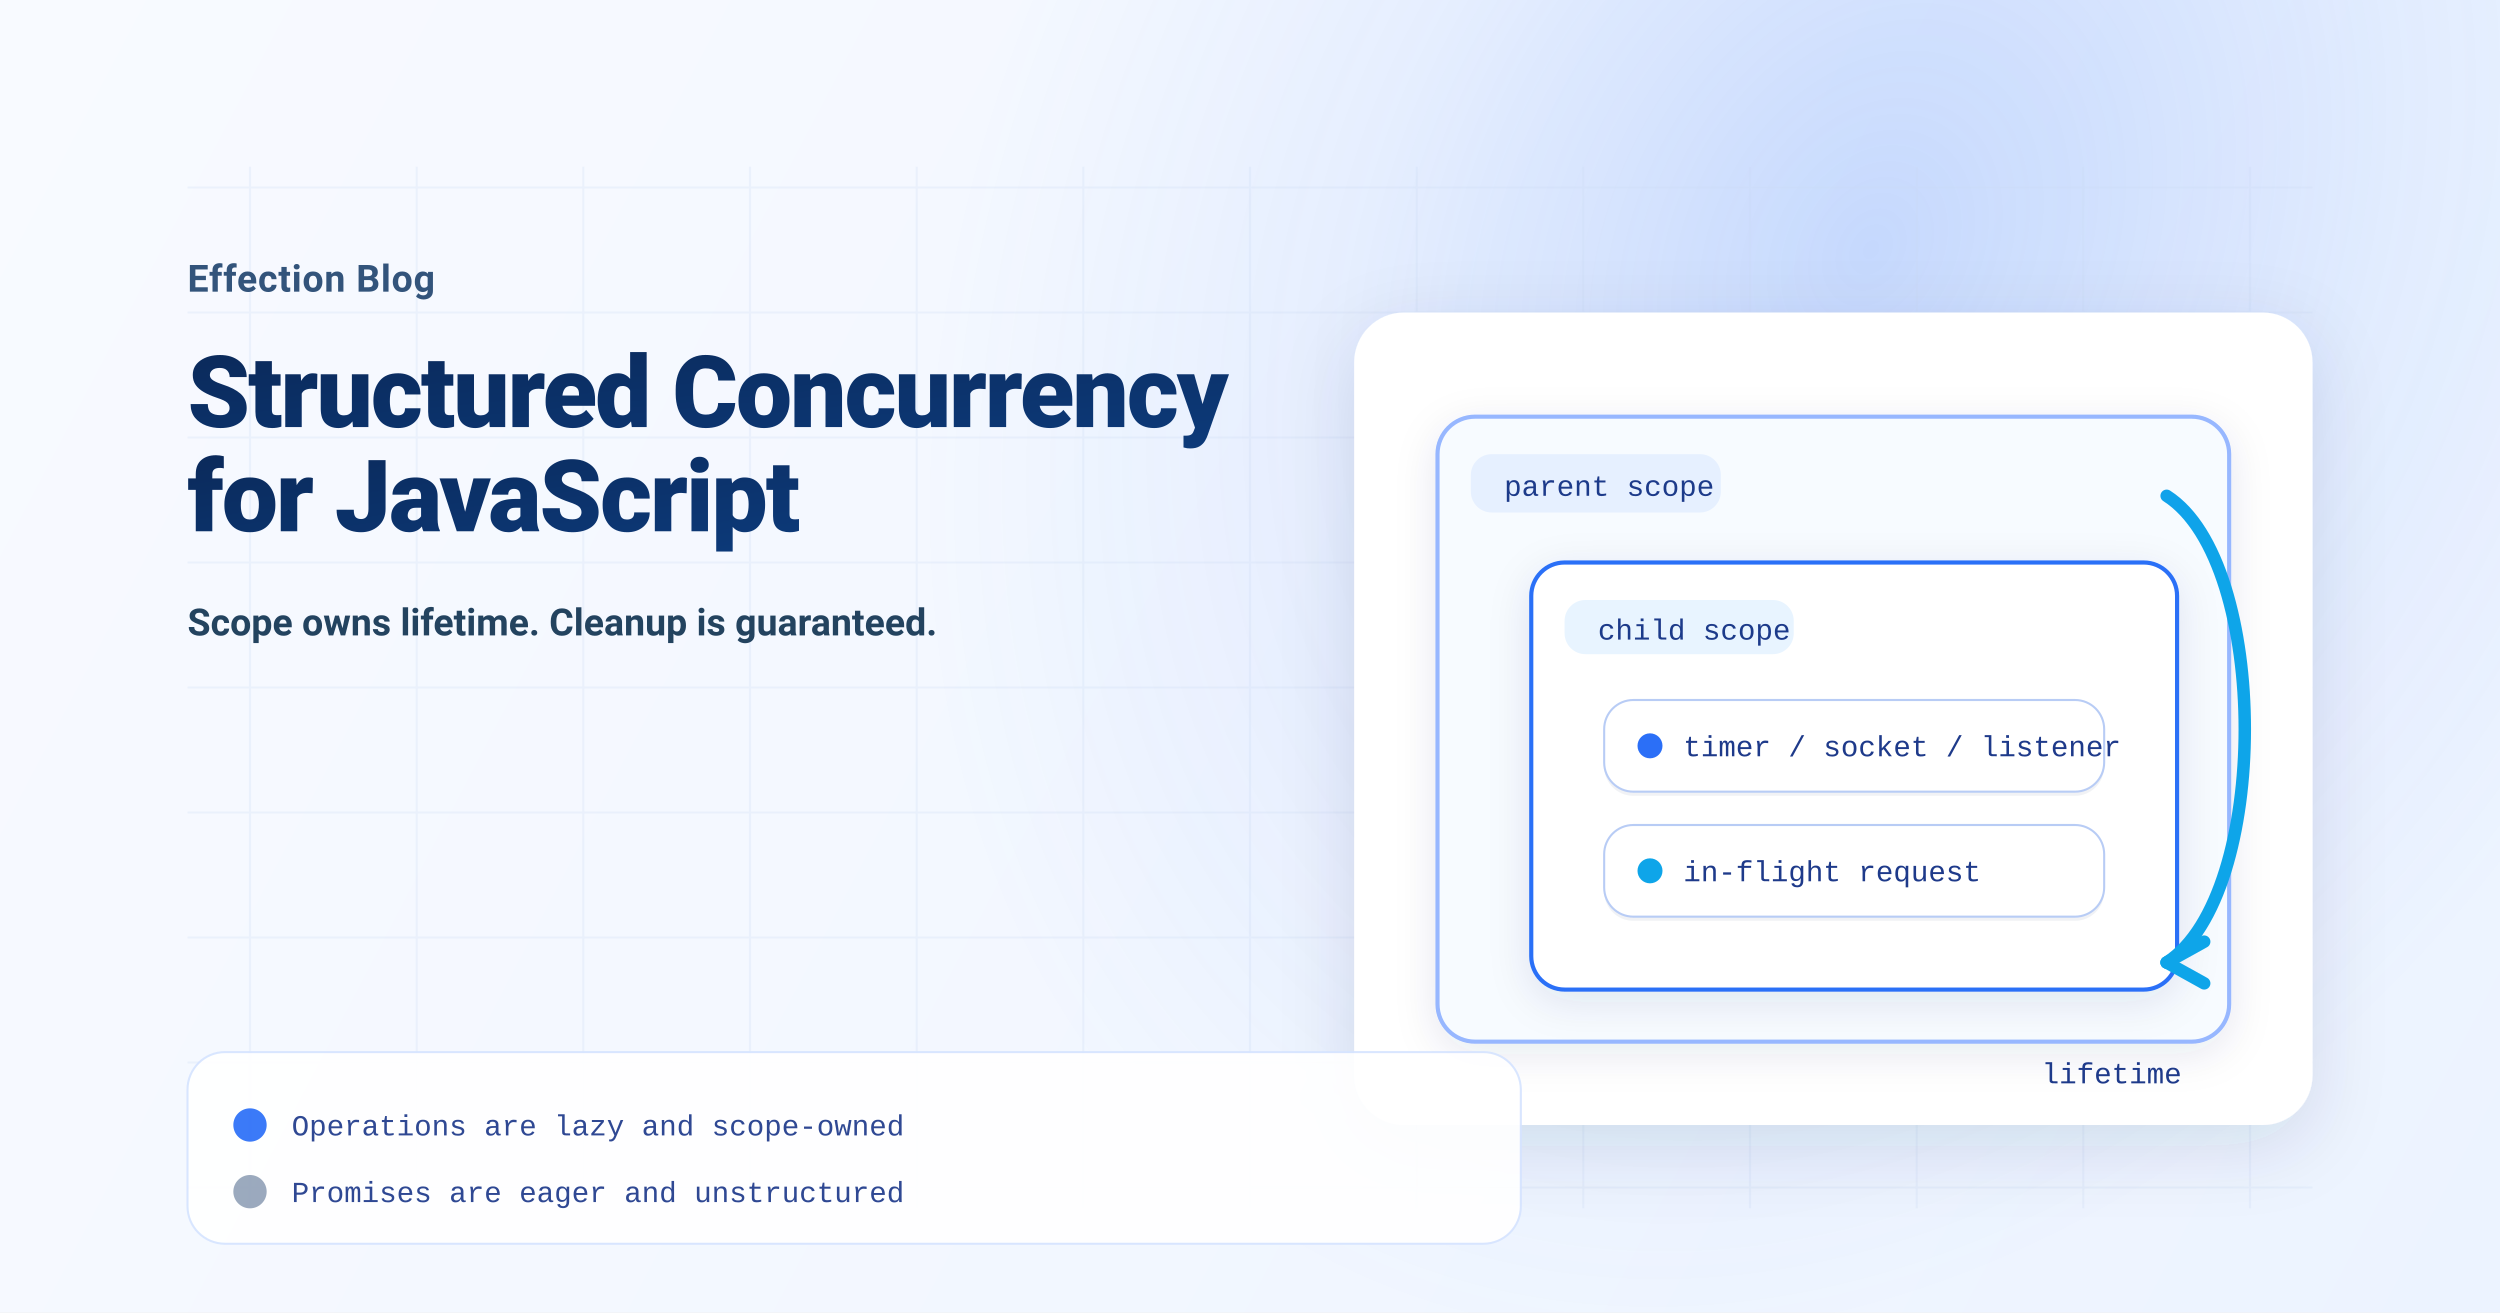
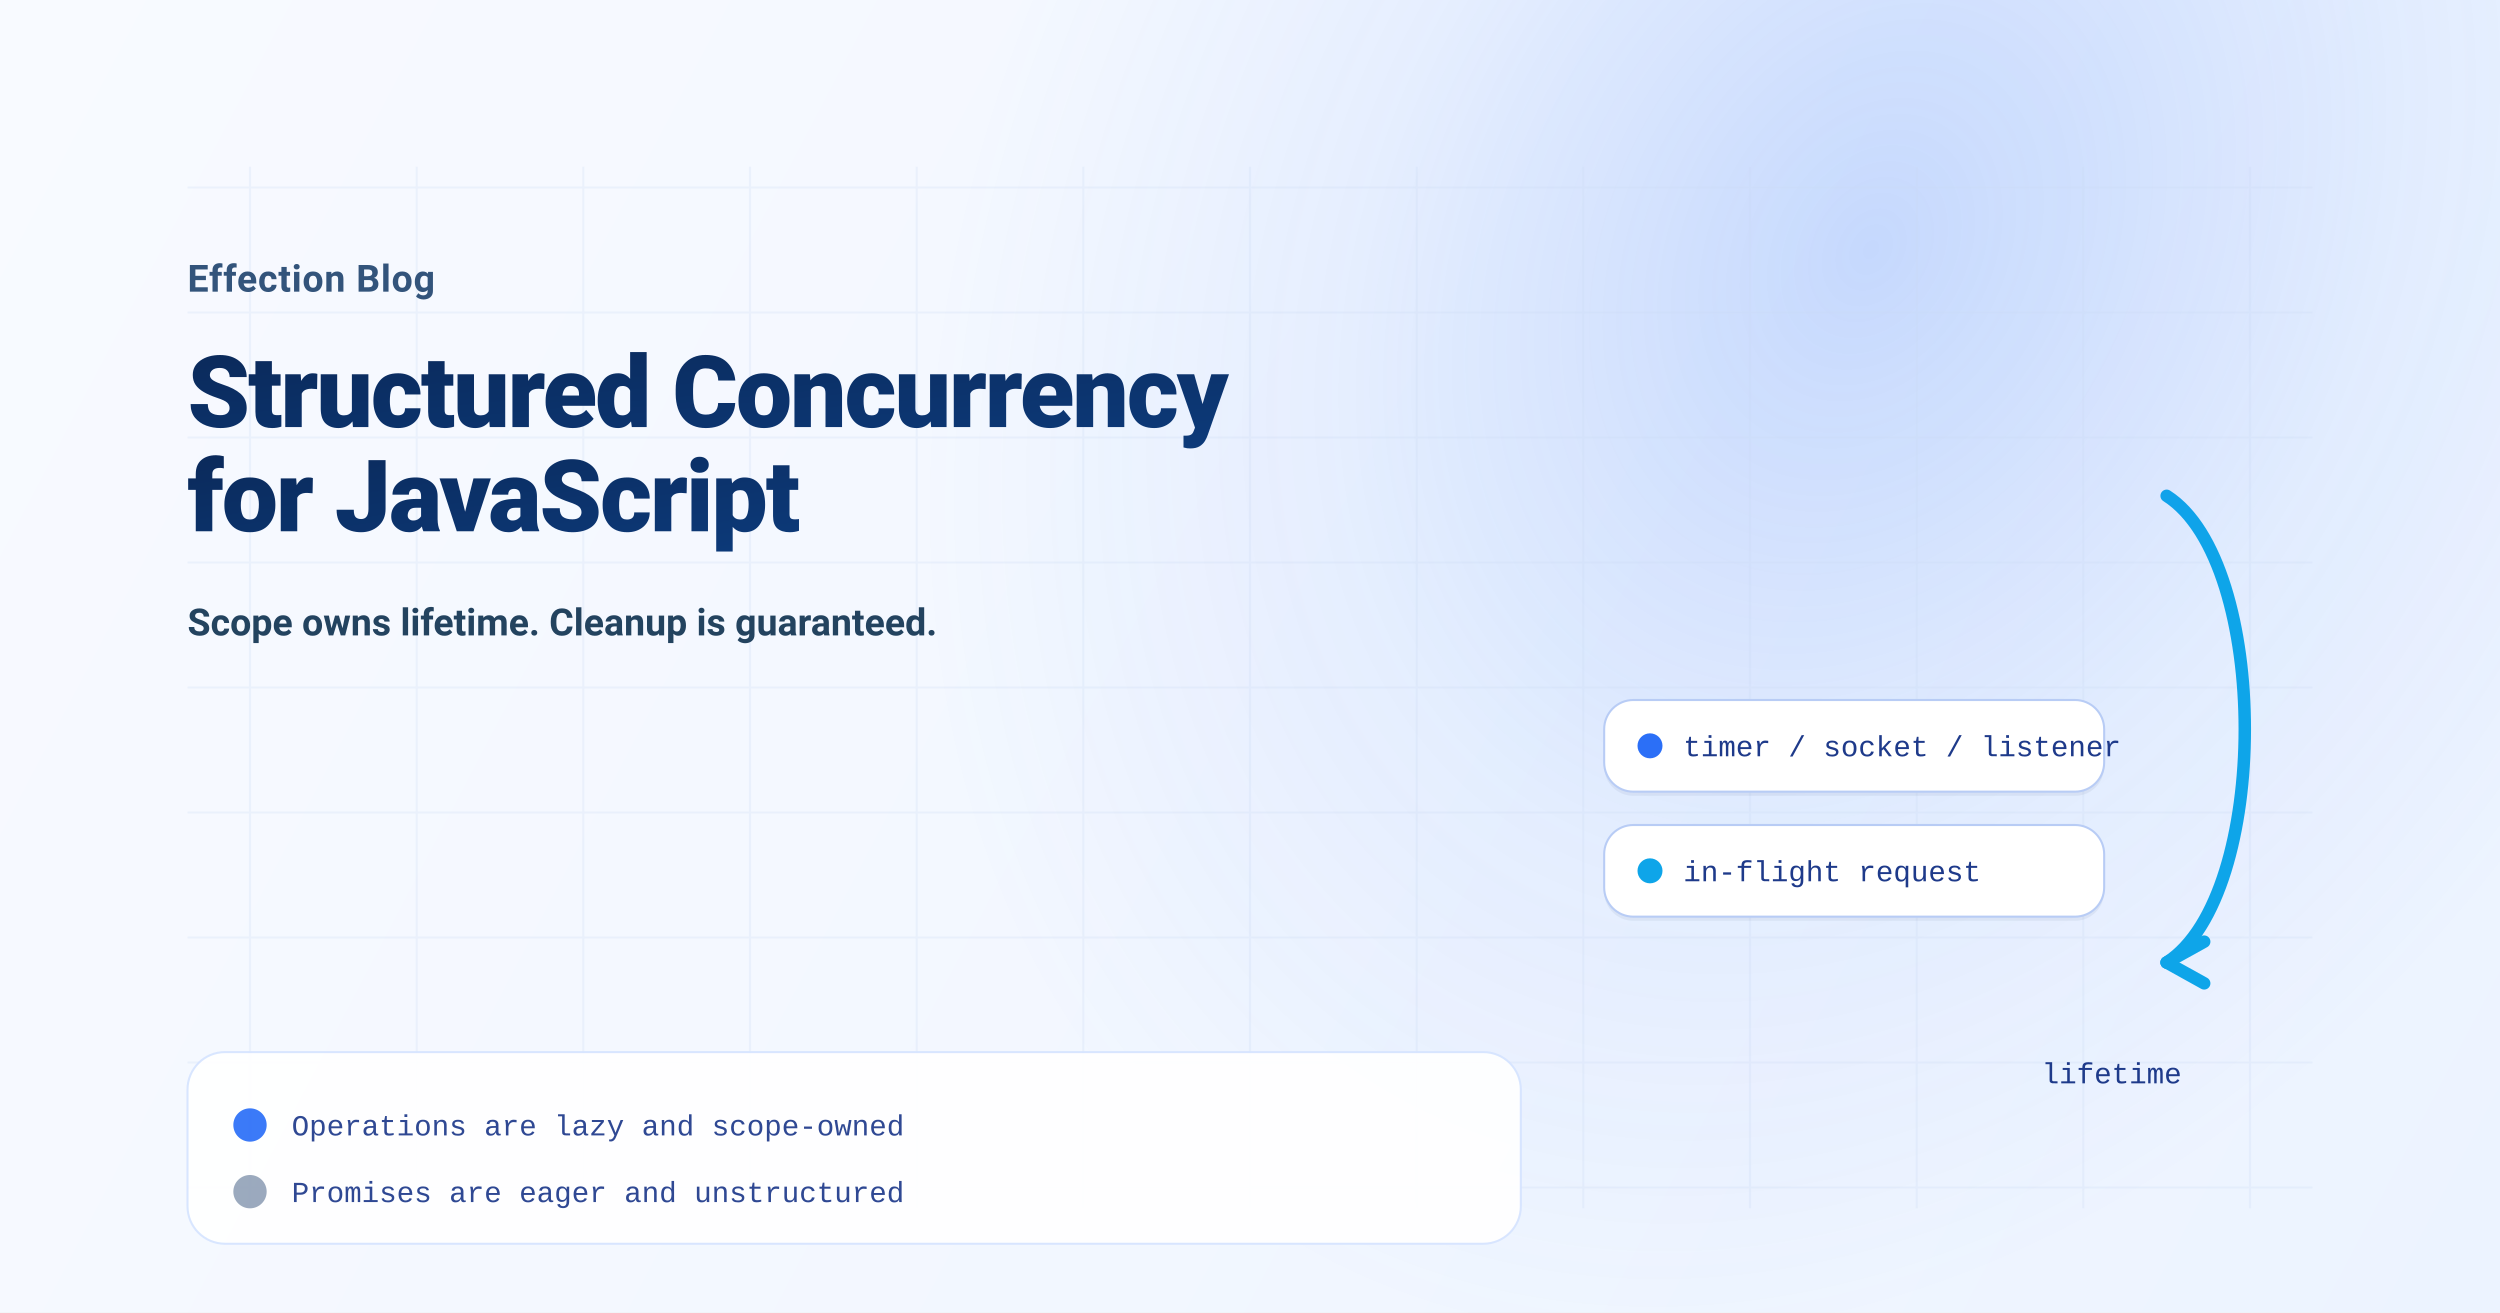
- <svg xmlns="http://www.w3.org/2000/svg" width="1200" height="630" viewBox="0 0 1200 630" fill="none" role="img" aria-label="Structured Concurrency for JavaScript - scope owns lifetime">
-   <defs>
-     <linearGradient id="bg" x1="0" y1="0" x2="1200" y2="630" gradientUnits="userSpaceOnUse">
-       <stop offset="0" stop-color="#F8FAFF" />
-       <stop offset="0.55" stop-color="#F2F7FF" />
-       <stop offset="1" stop-color="#ECF3FF" />
-     </linearGradient>
-     <radialGradient id="glow" cx="0" cy="0" r="1" gradientUnits="userSpaceOnUse" gradientTransform="translate(900 120) rotate(120) scale(560 420)">
-       <stop offset="0" stop-color="#2B6FF7" stop-opacity="0.22" />
-       <stop offset="0.55" stop-color="#2B6FF7" stop-opacity="0.07" />
-       <stop offset="1" stop-color="#2B6FF7" stop-opacity="0" />
-     </radialGradient>
-     <filter id="softShadow" x="-40" y="-40" width="1280" height="710" filterUnits="userSpaceOnUse" color-interpolation-filters="sRGB">
-       <feDropShadow dx="0" dy="10" stdDeviation="18" flood-color="#0B2A5B" flood-opacity="0.12" />
-     </filter>
-     <filter id="tinyShadow" x="-40" y="-40" width="1280" height="710" filterUnits="userSpaceOnUse" color-interpolation-filters="sRGB">
-       <feDropShadow dx="0" dy="5" stdDeviation="10" flood-color="#0B2A5B" flood-opacity="0.10" />
-     </filter>
-     <linearGradient id="ink" x1="0" y1="0" x2="1" y2="1">
-       <stop offset="0" stop-color="#0B2A5B" />
-       <stop offset="1" stop-color="#0C3A7A" />
-     </linearGradient>
-     <linearGradient id="accent" x1="340" y1="190" x2="930" y2="520" gradientUnits="userSpaceOnUse">
-       <stop offset="0" stop-color="#2B6FF7" />
-       <stop offset="1" stop-color="#0EA5E9" />
-     </linearGradient>
-     <style>
-     .title {
-       font-family:
-         ui-sans-serif, system-ui, -apple-system, Segoe UI, Roboto, Helvetica,
-         Arial, "Apple Color Emoji", "Segoe UI Emoji";
-       font-size: 48px;
-       font-weight: 800;
-       letter-spacing: -0.02em;
-       fill: url(#ink);
-     }
-     .subtitle {
-       font-family:
-         ui-sans-serif, system-ui, -apple-system, Segoe UI, Roboto, Helvetica,
-         Arial, "Apple Color Emoji", "Segoe UI Emoji";
-       font-size: 18px;
-       font-weight: 600;
-       letter-spacing: 0.02em;
-       text-transform: uppercase;
-       fill: #33547b;
-     }
-     .caption {
-       font-family:
-         ui-sans-serif, system-ui, -apple-system, Segoe UI, Roboto, Helvetica,
-         Arial, "Apple Color Emoji", "Segoe UI Emoji";
-       font-size: 18px;
-       font-weight: 600;
-       fill: #23435f;
-     }
-     .mono {
-       font-family:
-         ui-monospace, SFMono-Regular, Menlo, Monaco, Consolas,
-         "Liberation Mono", "Courier New", monospace;
-       font-size: 14px;
-       fill: #1e3a8a;
-     }
-     </style>
-   </defs>
-   <rect x="0" y="0" width="1200" height="630" fill="url(#bg)" />
-   <rect x="0" y="0" width="1200" height="630" fill="url(#glow)" />
-   <g opacity="0.25">
-     <path d="M90 90H1110" stroke="#C9D9F2" stroke-width="1" />
-     <path d="M90 150H1110" stroke="#C9D9F2" stroke-width="1" />
-     <path d="M90 210H1110" stroke="#C9D9F2" stroke-width="1" />
-     <path d="M90 270H1110" stroke="#C9D9F2" stroke-width="1" />
-     <path d="M90 330H1110" stroke="#C9D9F2" stroke-width="1" />
-     <path d="M90 390H1110" stroke="#C9D9F2" stroke-width="1" />
-     <path d="M90 450H1110" stroke="#C9D9F2" stroke-width="1" />
-     <path d="M90 510H1110" stroke="#C9D9F2" stroke-width="1" />
-     <path d="M90 570H1110" stroke="#C9D9F2" stroke-width="1" />
-     <path d="M120 80V580" stroke="#C9D9F2" stroke-width="1" />
-     <path d="M200 80V580" stroke="#C9D9F2" stroke-width="1" />
-     <path d="M280 80V580" stroke="#C9D9F2" stroke-width="1" />
-     <path d="M360 80V580" stroke="#C9D9F2" stroke-width="1" />
-     <path d="M440 80V580" stroke="#C9D9F2" stroke-width="1" />
-     <path d="M520 80V580" stroke="#C9D9F2" stroke-width="1" />
-     <path d="M600 80V580" stroke="#C9D9F2" stroke-width="1" />
-     <path d="M680 80V580" stroke="#C9D9F2" stroke-width="1" />
-     <path d="M760 80V580" stroke="#C9D9F2" stroke-width="1" />
-     <path d="M840 80V580" stroke="#C9D9F2" stroke-width="1" />
-     <path d="M920 80V580" stroke="#C9D9F2" stroke-width="1" />
-     <path d="M1000 80V580" stroke="#C9D9F2" stroke-width="1" />
-     <path d="M1080 80V580" stroke="#C9D9F2" stroke-width="1" />
+ <svg xmlns="http://www.w3.org/2000/svg" fill="none" height="630" viewBox="0 0 1200 630" width="1200">
+   <linearGradient id="a" gradientUnits="userSpaceOnUse" x1="0" x2="1200" y1="0" y2="630">
+     <stop offset="0" stop-color="#f8faff" />
+     <stop offset=".55" stop-color="#f2f7ff" />
+     <stop offset="1" stop-color="#ecf3ff" />
+   </linearGradient>
+   <radialGradient id="b" cx="0" cy="0" gradientTransform="matrix(-280 484.9742 -363.7307 -210 900 120)" gradientUnits="userSpaceOnUse" r="1">
+     <stop offset="0" stop-color="#2b6ff7" stop-opacity=".22" />
+     <stop offset=".55" stop-color="#2b6ff7" stop-opacity=".07" />
+     <stop offset="1" stop-color="#2b6ff7" stop-opacity="0" />
+   </radialGradient>
+   <linearGradient id="c" x1="0" x2="1" y1="0" y2="1">
+     <stop offset="0" stop-color="#0b2a5b" />
+     <stop offset="1" stop-color="#0c3a7a" />
+   </linearGradient>
+   <linearGradient id="d" gradientUnits="userSpaceOnUse" x1="340" x2="930" y1="190" y2="520">
+     <stop offset="0" stop-color="#2b6ff7" />
+     <stop offset="1" stop-color="#0ea5e9" />
+   </linearGradient>
+   <path d="m0 0h1200v630h-1200z" fill="url(#a)" />
+   <path d="m0 0h1200v630h-1200z" fill="url(#b)" />
+   <g opacity=".25" stroke="#c9d9f2">
+     <path d="m90 90h1020" />
+     <path d="m90 150h1020" />
+     <path d="m90 210h1020" />
+     <path d="m90 270h1020" />
+     <path d="m90 330h1020" />
+     <path d="m90 390h1020" />
+     <path d="m90 450h1020" />
+     <path d="m90 510h1020" />
+     <path d="m90 570h1020" />
+     <path d="m120 80v500" />
+     <path d="m200 80v500" />
+     <path d="m280 80v500" />
+     <path d="m360 80v500" />
+     <path d="m440 80v500" />
+     <path d="m520 80v500" />
+     <path d="m600 80v500" />
+     <path d="m680 80v500" />
+     <path d="m760 80v500" />
+     <path d="m840 80v500" />
+     <path d="m920 80v500" />
+     <path d="m1000 80v500" />
+     <path d="m1080 80v500" />
  </g>
-   <text x="90" y="140" class="subtitle">Effection Blog</text>
-   <text x="90" y="205" class="title">Structured Concurrency</text>
-   <text x="90" y="255" class="title">for JavaScript</text>
-   <text x="90" y="305" class="caption">Scope owns lifetime. Cleanup is guaranteed.</text>
-   <g filter="url(#softShadow)">
-     <rect x="650" y="150" width="460" height="390" rx="24" fill="#FFFFFF" />
+   <g font-family="ui-sans-serif, system-ui, -apple-system, Segoe UI, Roboto, Helvetica,         Arial, &quot;Apple Color Emoji&quot;, &quot;Segoe UI Emoji&quot;">
+     <text fill="#33547b" font-size="18" font-weight="600" letter-spacing=".02em" x="90" y="140">Effection Blog</text>
+     <text fill="url(#c)" font-size="48" font-weight="800" letter-spacing="-.02em" x="90" y="205">Structured Concurrency</text>
+     <text fill="url(#c)" font-size="48" font-weight="800" letter-spacing="-.02em" x="90" y="255">for JavaScript</text>
+     <text fill="#23435f" font-size="18" font-weight="600" x="90" y="305">Scope owns lifetime. Cleanup is guaranteed.</text>
  </g>
-   <g filter="url(#tinyShadow)">
-     <rect x="690" y="200" width="380" height="300" rx="18" fill="#F7FBFF" stroke="#97B7FF" stroke-width="2" />
-     <rect x="706" y="218" width="120" height="28" rx="10" fill="#E6F0FF" />
-     <text x="722" y="238" class="mono">parent scope</text>
-   </g>
-   <g filter="url(#tinyShadow)">
-     <rect x="735" y="270" width="310" height="205" rx="16" fill="#FFFFFF" stroke="#2B6FF7" stroke-width="2" />
-     <rect x="751" y="288" width="110" height="26" rx="10" fill="#E8F4FF" />
-     <text x="767" y="307" class="mono">child scope</text>
-   </g>
-   <g>
-     <rect x="770" y="338" width="240" height="44" rx="14" fill="#0B2A5B" opacity="0.06" />
-     <rect x="770" y="336" width="240" height="44" rx="14" fill="#FFFFFF" stroke="#B8CCF5" />
-     <circle cx="792" cy="358" r="6" fill="#2B6FF7" />
-     <text x="808" y="363" class="mono">timer / socket / listener</text>
-     <rect x="770" y="398" width="240" height="44" rx="14" fill="#0B2A5B" opacity="0.06" />
-     <rect x="770" y="396" width="240" height="44" rx="14" fill="#FFFFFF" stroke="#B8CCF5" />
-     <circle cx="792" cy="418" r="6" fill="#0EA5E9" />
-     <text x="808" y="423" class="mono">in-flight request</text>
-   </g>
-   <g>
-     <path d="M1040 238C1090 270 1090 430 1040 462" stroke="url(#accent)" stroke-width="6" stroke-linecap="round" />
-     <path d="M1040 462L1058 452" stroke="url(#accent)" stroke-width="6" stroke-linecap="round" />
-     <path d="M1040 462L1058 472" stroke="url(#accent)" stroke-width="6" stroke-linecap="round" />
-     <text x="980" y="520" class="mono" fill="#0B2A5B">lifetime</text>
-   </g>
-   <g opacity="0.92">
-     <rect x="90" y="505" width="640" height="92" rx="18" fill="#FFFFFF" stroke="#D6E4FF" />
-     <circle cx="120" cy="540" r="8" fill="#2B6FF7" />
-     <text x="140" y="545" class="mono">Operations are lazy and scope-owned</text>
-     <circle cx="120" cy="572" r="8" fill="#94A3B8" />
-     <text x="140" y="577" class="mono">Promises are eager and unstructured</text>
+   <rect fill="#0b2a5b" height="44" opacity=".06" rx="14" width="240" x="770" y="338" />
+   <rect fill="#fff" height="44" rx="14" stroke="#b8ccf5" width="240" x="770" y="336" />
+   <circle cx="792" cy="358" fill="#2b6ff7" r="6" />
+   <text fill="#1e3a8a" font-family="ui-monospace, SFMono-Regular, Menlo, Monaco, Consolas,         &quot;Liberation Mono&quot;, &quot;Courier New&quot;, monospace" font-size="14" x="808" y="363">timer / socket / listener</text>
+   <rect fill="#0b2a5b" height="44" opacity=".06" rx="14" width="240" x="770" y="398" />
+   <rect fill="#fff" height="44" rx="14" stroke="#b8ccf5" width="240" x="770" y="396" />
+   <circle cx="792" cy="418" fill="#0ea5e9" r="6" />
+   <text fill="#1e3a8a" font-family="ui-monospace, SFMono-Regular, Menlo, Monaco, Consolas,         &quot;Liberation Mono&quot;, &quot;Courier New&quot;, monospace" font-size="14" x="808" y="423">in-flight request</text>
+   <path d="m1040 238c50 32 50 192 0 224" stroke="url(#d)" stroke-linecap="round" stroke-width="6" />
+   <path d="m1040 462 18-10" stroke="url(#d)" stroke-linecap="round" stroke-width="6" />
+   <path d="m1040 462 18 10" stroke="url(#d)" stroke-linecap="round" stroke-width="6" />
+   <text fill="#1e3a8a" font-family="ui-monospace, SFMono-Regular, Menlo, Monaco, Consolas,         &quot;Liberation Mono&quot;, &quot;Courier New&quot;, monospace" font-size="14" x="980" y="520">lifetime</text>
+   <g opacity=".92">
+     <rect fill="#fff" height="92" rx="18" stroke="#d6e4ff" width="640" x="90" y="505" />
+     <circle cx="120" cy="540" fill="#2b6ff7" r="8" />
+     <text fill="#1e3a8a" font-family="ui-monospace, SFMono-Regular, Menlo, Monaco, Consolas,         &quot;Liberation Mono&quot;, &quot;Courier New&quot;, monospace" font-size="14" x="140" y="545">Operations are lazy and scope-owned</text>
+     <circle cx="120" cy="572" fill="#94a3b8" r="8" />
+     <text fill="#1e3a8a" font-family="ui-monospace, SFMono-Regular, Menlo, Monaco, Consolas,         &quot;Liberation Mono&quot;, &quot;Courier New&quot;, monospace" font-size="14" x="140" y="577">Promises are eager and unstructured</text>
  </g>
</svg>
